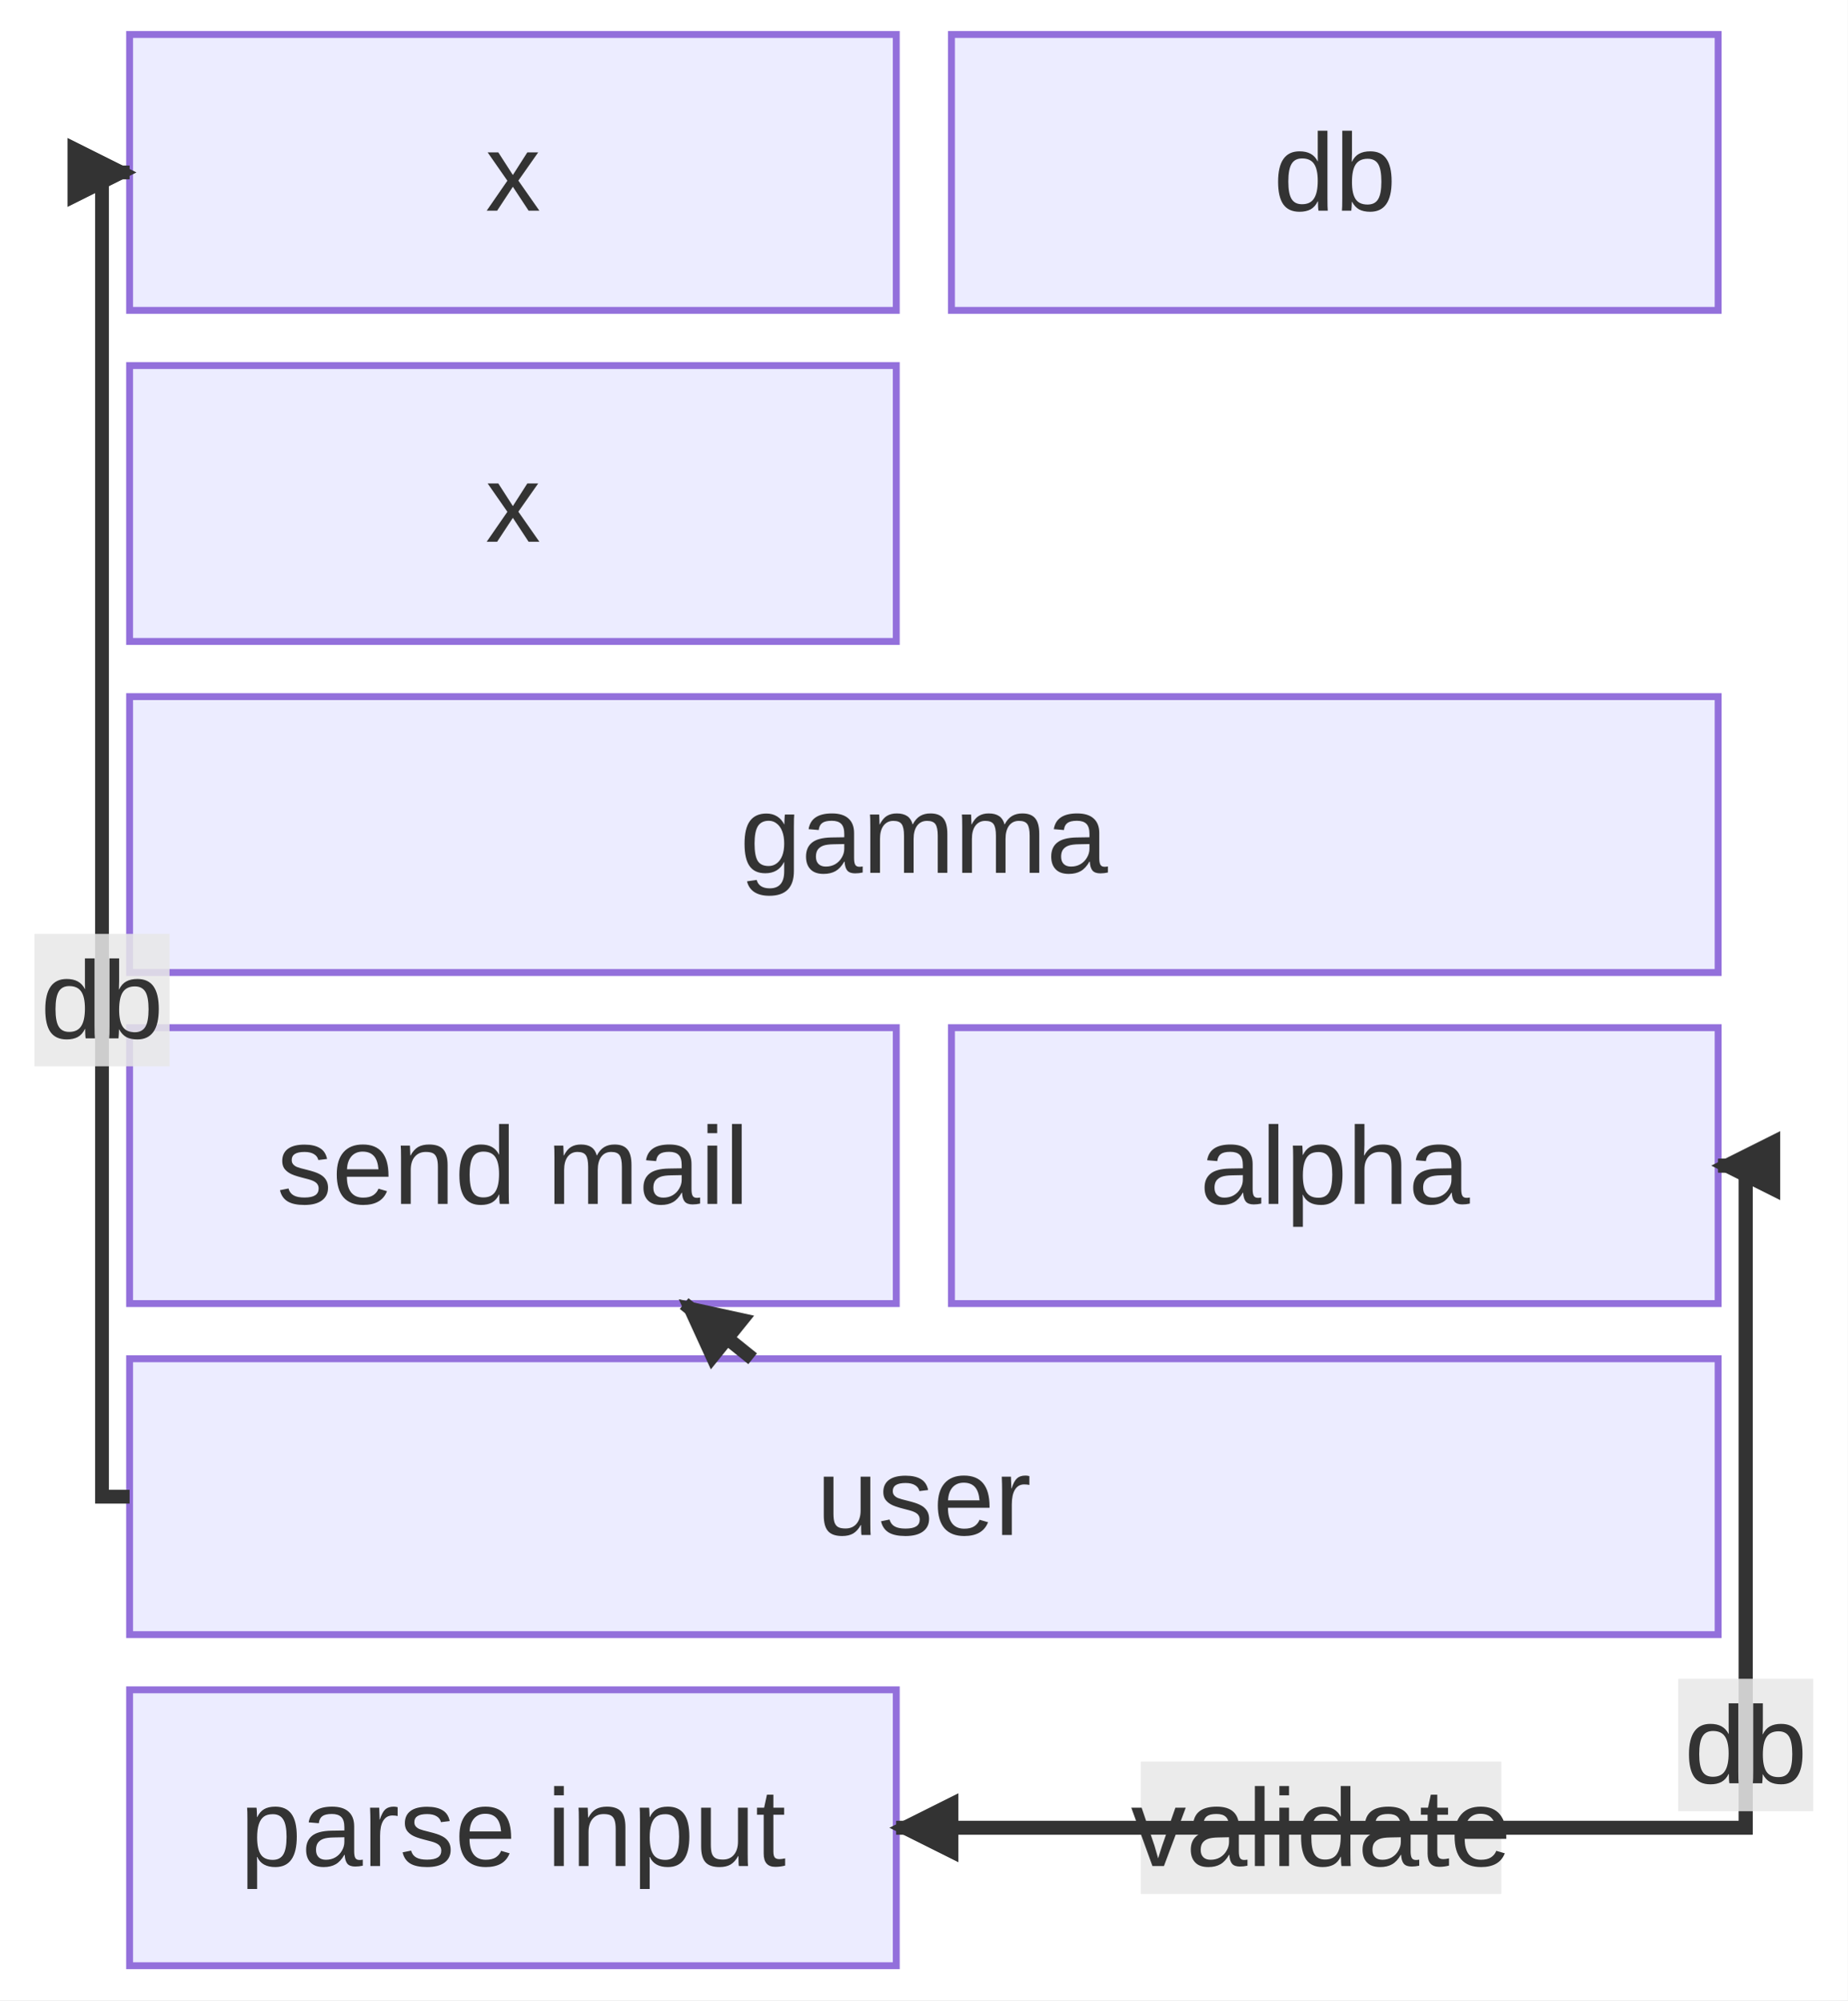
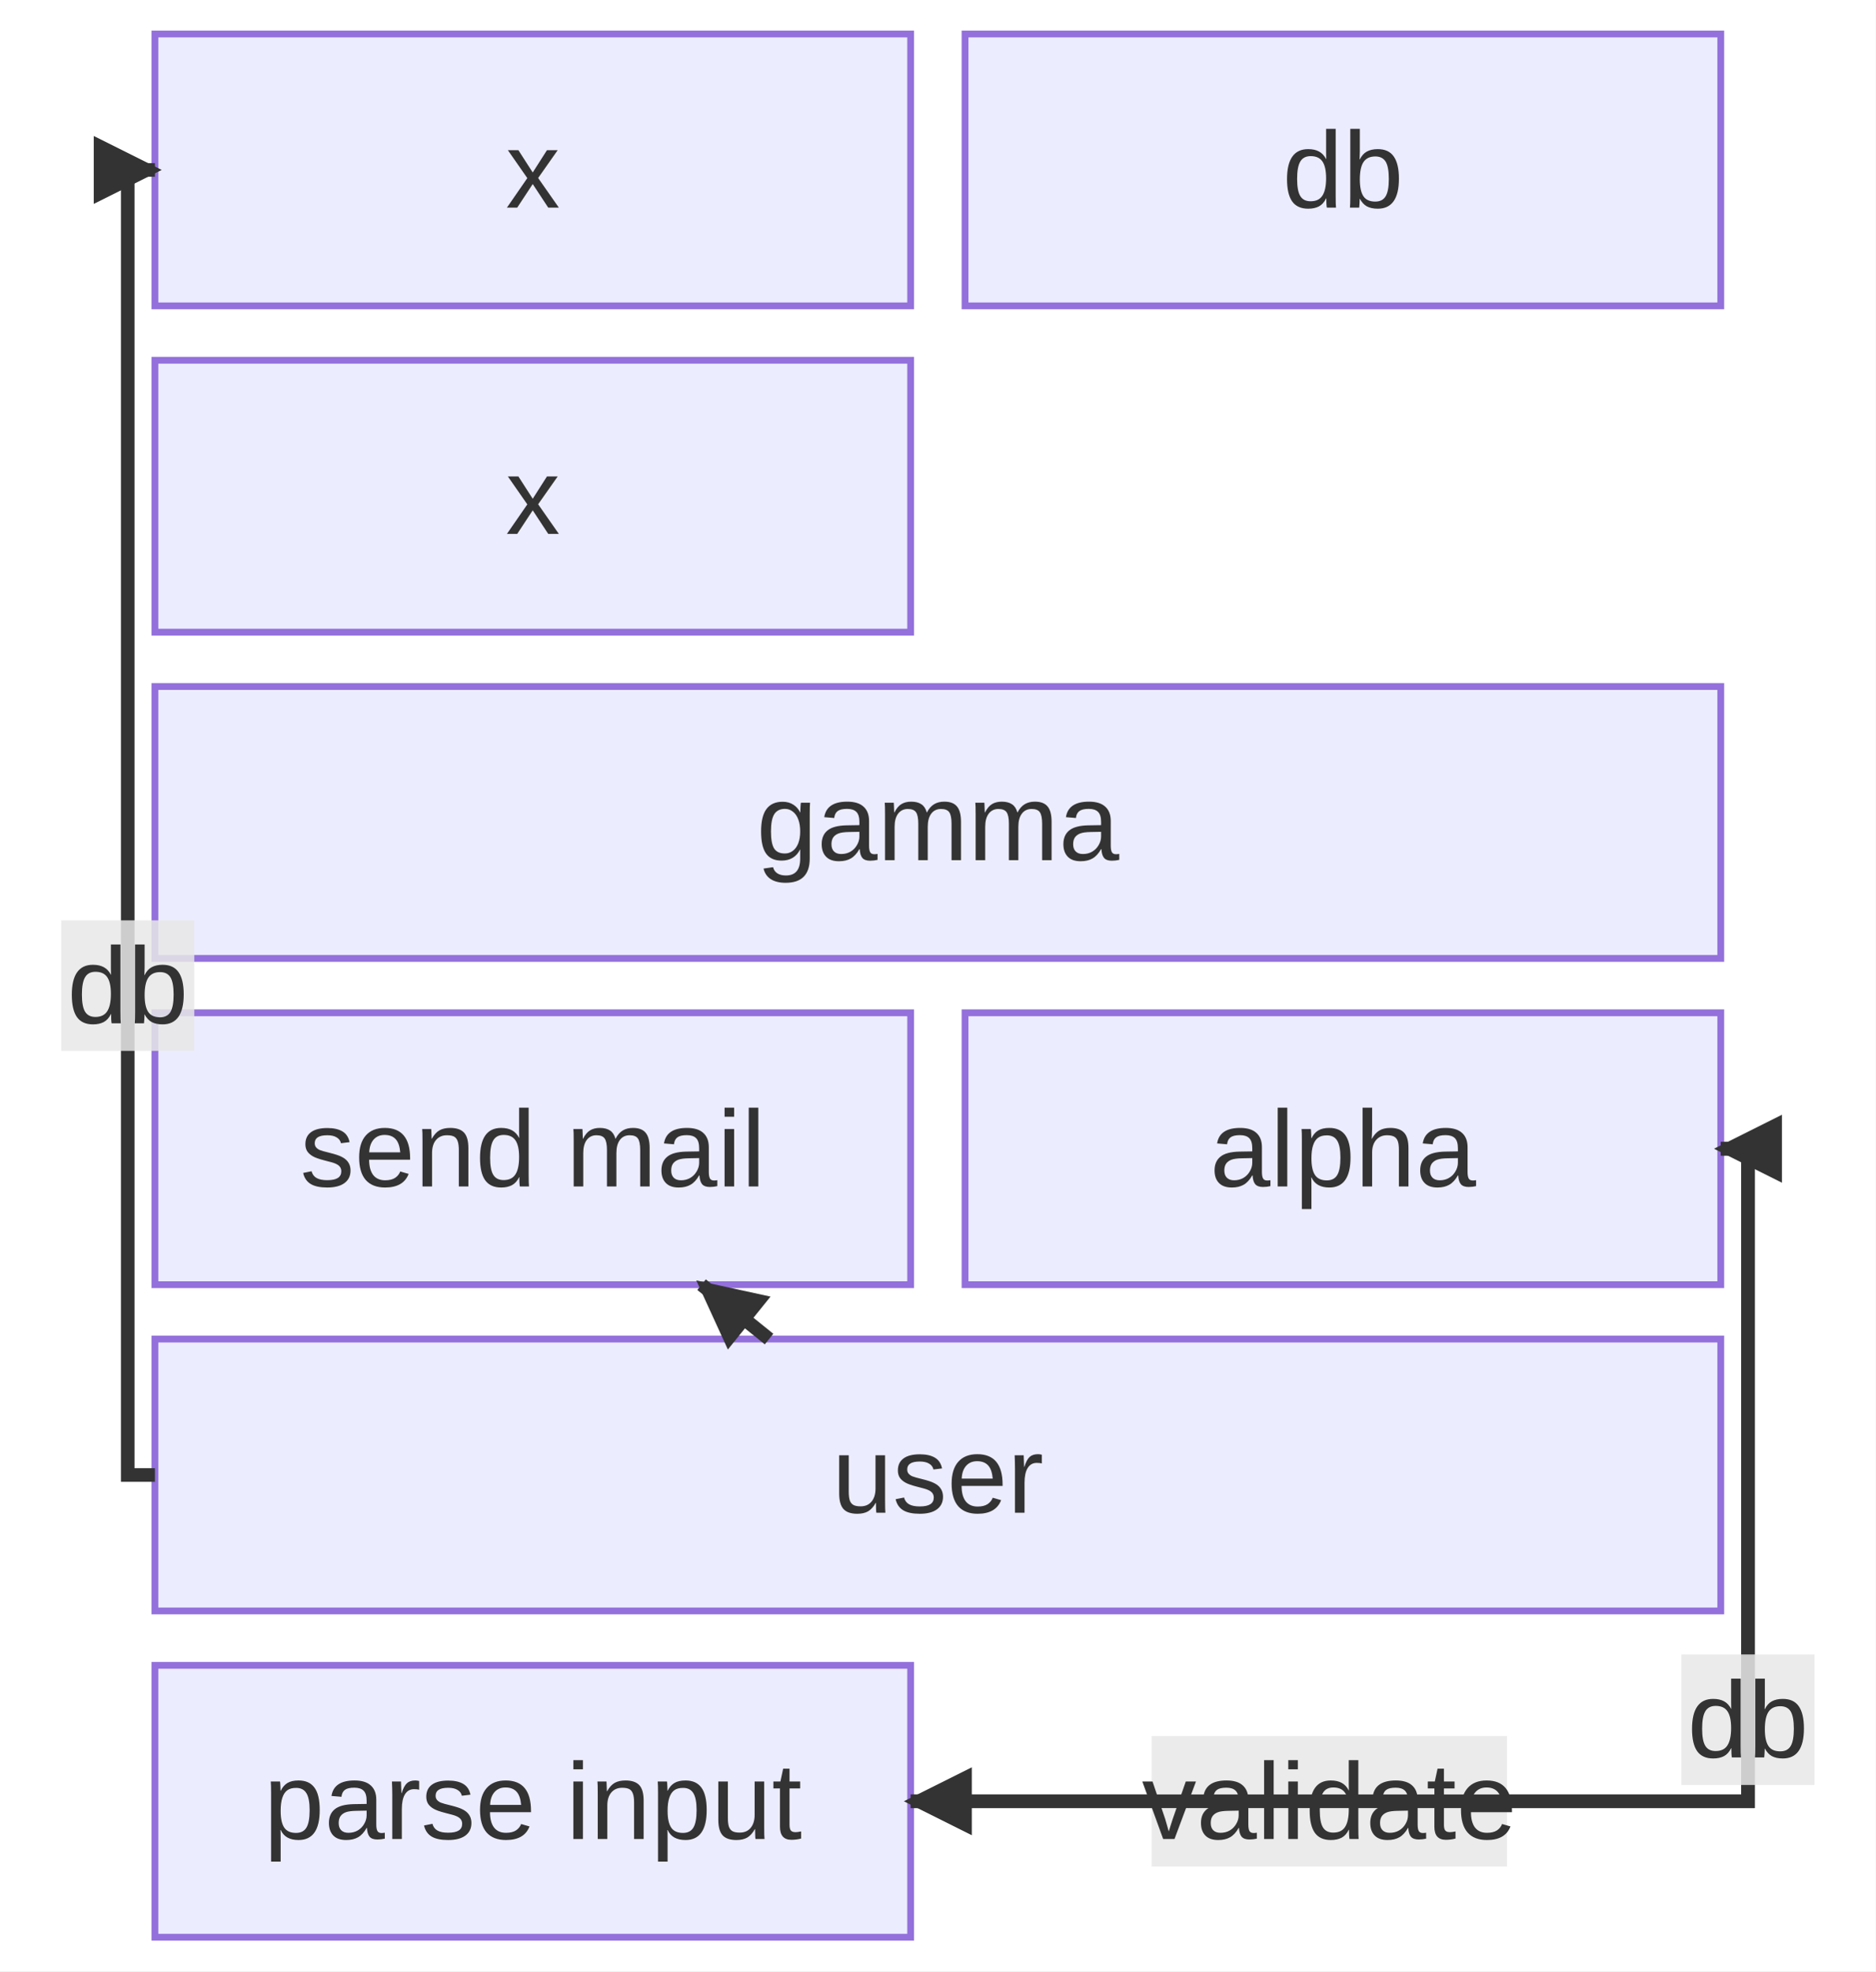
- <svg xmlns="http://www.w3.org/2000/svg" id="mermaid" class="block" width="267.92" height="290" viewBox="-10.79 3 267.92 290" role="graphics-document document" aria-roledescription="block">
+ <svg xmlns="http://www.w3.org/2000/svg" id="mermaid" class="block" width="275.92" height="290" viewBox="-14.79 3 275.92 290" role="graphics-document document" aria-roledescription="block">
  <style>#mermaid{font-family:"trebuchet ms",verdana,arial,sans-serif;font-size:16px;fill:#333;}#mermaid .bn{fill:#ECECFF;stroke:#9370DB;stroke-width:1px;}#mermaid .bg{fill:#f4f4ff;stroke:#9370DB;stroke-width:1px;stroke-dasharray:4,2;}#mermaid .be{fill:none;stroke:#333;stroke-width:2px;}#mermaid .bl{fill:#e8e8e8;opacity:.85;}#mermaid .bt{font-size:16px;}</style>
-   <rect x="-10.79" y="3" width="267.92" height="290" fill="white" />
+   <rect x="-14.79" y="3" width="275.92" height="290" fill="white" />
  <defs>
    <marker id="blk-ae" viewBox="0 0 10 10" refX="9" refY="5" markerWidth="10" markerHeight="10" markerUnits="userSpaceOnUse" orient="auto">
      <path d="M0,0 L10,5 L0,10 z" fill="#333" />
    </marker>
    <marker id="blk-as" viewBox="0 0 10 10" refX="1" refY="5" markerWidth="10" markerHeight="10" markerUnits="userSpaceOnUse" orient="auto">
      <path d="M10,0 L0,5 L10,10 z" fill="#333" />
    </marker>
  </defs>
  <g class="node" id="blk-b0">
    <rect class="bn" x="8" y="8" width="111.17" height="40" />
    <text class="bt" x="63.59" y="28" text-anchor="middle" dominant-baseline="central">x</text>
  </g>
  <g class="node" id="blk-b1">
    <rect class="bn" x="127.17" y="8" width="111.17" height="40" />
    <text class="bt" x="182.76" y="28" text-anchor="middle" dominant-baseline="central">db</text>
  </g>
  <g class="node" id="blk-b2">
    <rect class="bn" x="8" y="56" width="111.17" height="40" />
    <text class="bt" x="63.59" y="76" text-anchor="middle" dominant-baseline="central">x</text>
  </g>
  <g class="node" id="blk-b3">
    <rect class="bn" x="8" y="104" width="230.34" height="40" />
    <text class="bt" x="123.17" y="124" text-anchor="middle" dominant-baseline="central">gamma</text>
  </g>
  <g class="node" id="blk-b4">
    <rect class="bn" x="8" y="152" width="111.17" height="40" />
    <text class="bt" x="63.59" y="172" text-anchor="middle" dominant-baseline="central">send mail</text>
  </g>
  <g class="node" id="blk-b5">
    <rect class="bn" x="127.17" y="152" width="111.17" height="40" />
    <text class="bt" x="182.76" y="172" text-anchor="middle" dominant-baseline="central">alpha</text>
  </g>
  <g class="node" id="blk-b6">
    <rect class="bn" x="8" y="200" width="230.34" height="40" />
    <text class="bt" x="123.17" y="220" text-anchor="middle" dominant-baseline="central">user</text>
  </g>
  <g class="node" id="blk-b7">
    <rect class="bn" x="8" y="248" width="111.17" height="40" />
    <text class="bt" x="63.59" y="268" text-anchor="middle" dominant-baseline="central">parse input</text>
  </g>
  <path class="be" d="M119.17,268L242.34,268L242.34,172L238.34,172" fill="none" marker-end="url(#blk-ae)" />
  <rect class="bl" x="154.63" y="258.4" width="52.27" height="19.2" />
  <text class="bt" font-size="14" x="180.76" y="268" text-anchor="middle" dominant-baseline="central">validate</text>
  <path class="be" d="M8,220L4,220L4,28L8,28" fill="none" marker-end="url(#blk-ae)" />
  <rect class="bl" x="-5.79" y="138.4" width="19.58" height="19.2" />
  <text class="bt" font-size="14" x="4" y="148" text-anchor="middle" dominant-baseline="central">db</text>
  <path class="be" d="M238.34,172L242.34,172L242.34,268L119.17,268" fill="none" marker-end="url(#blk-ae)" />
  <rect class="bl" x="232.55" y="246.4" width="19.58" height="19.2" />
  <text class="bt" font-size="14" x="242.34" y="256" text-anchor="middle" dominant-baseline="central">db</text>
  <path class="be" d="M98.34,200L88.41,192" marker-end="url(#blk-ae)" />
</svg>
